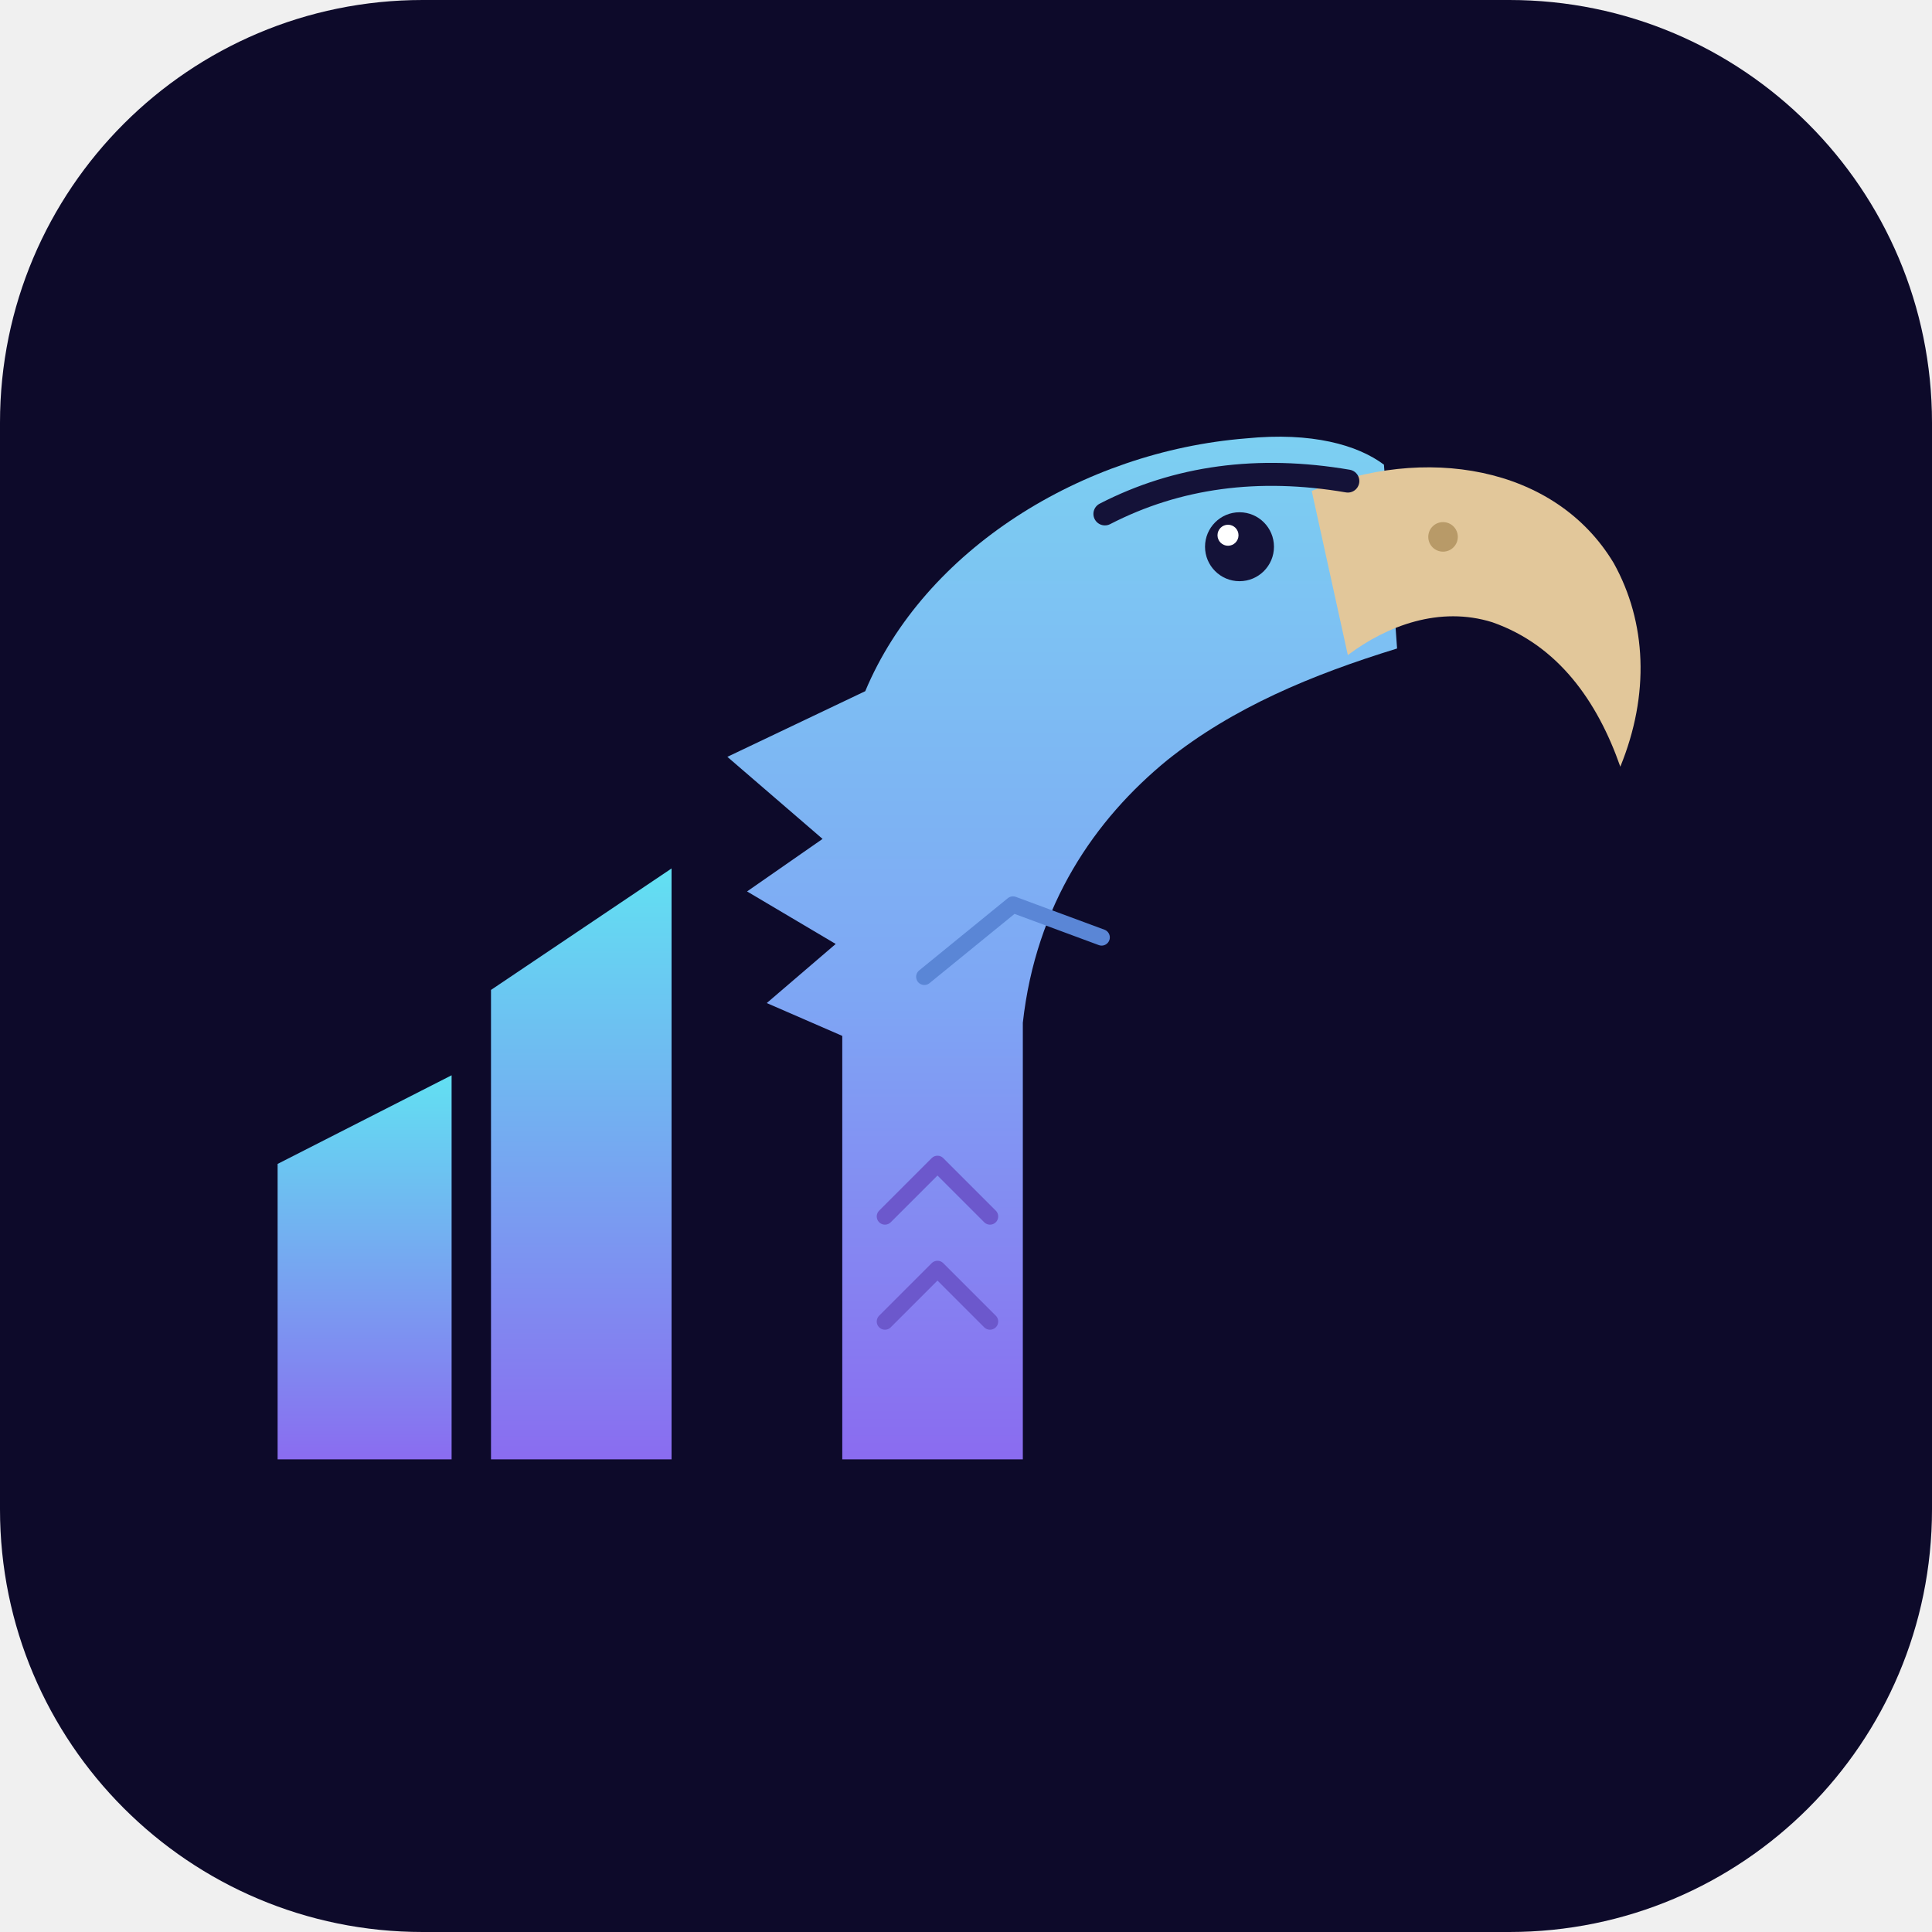
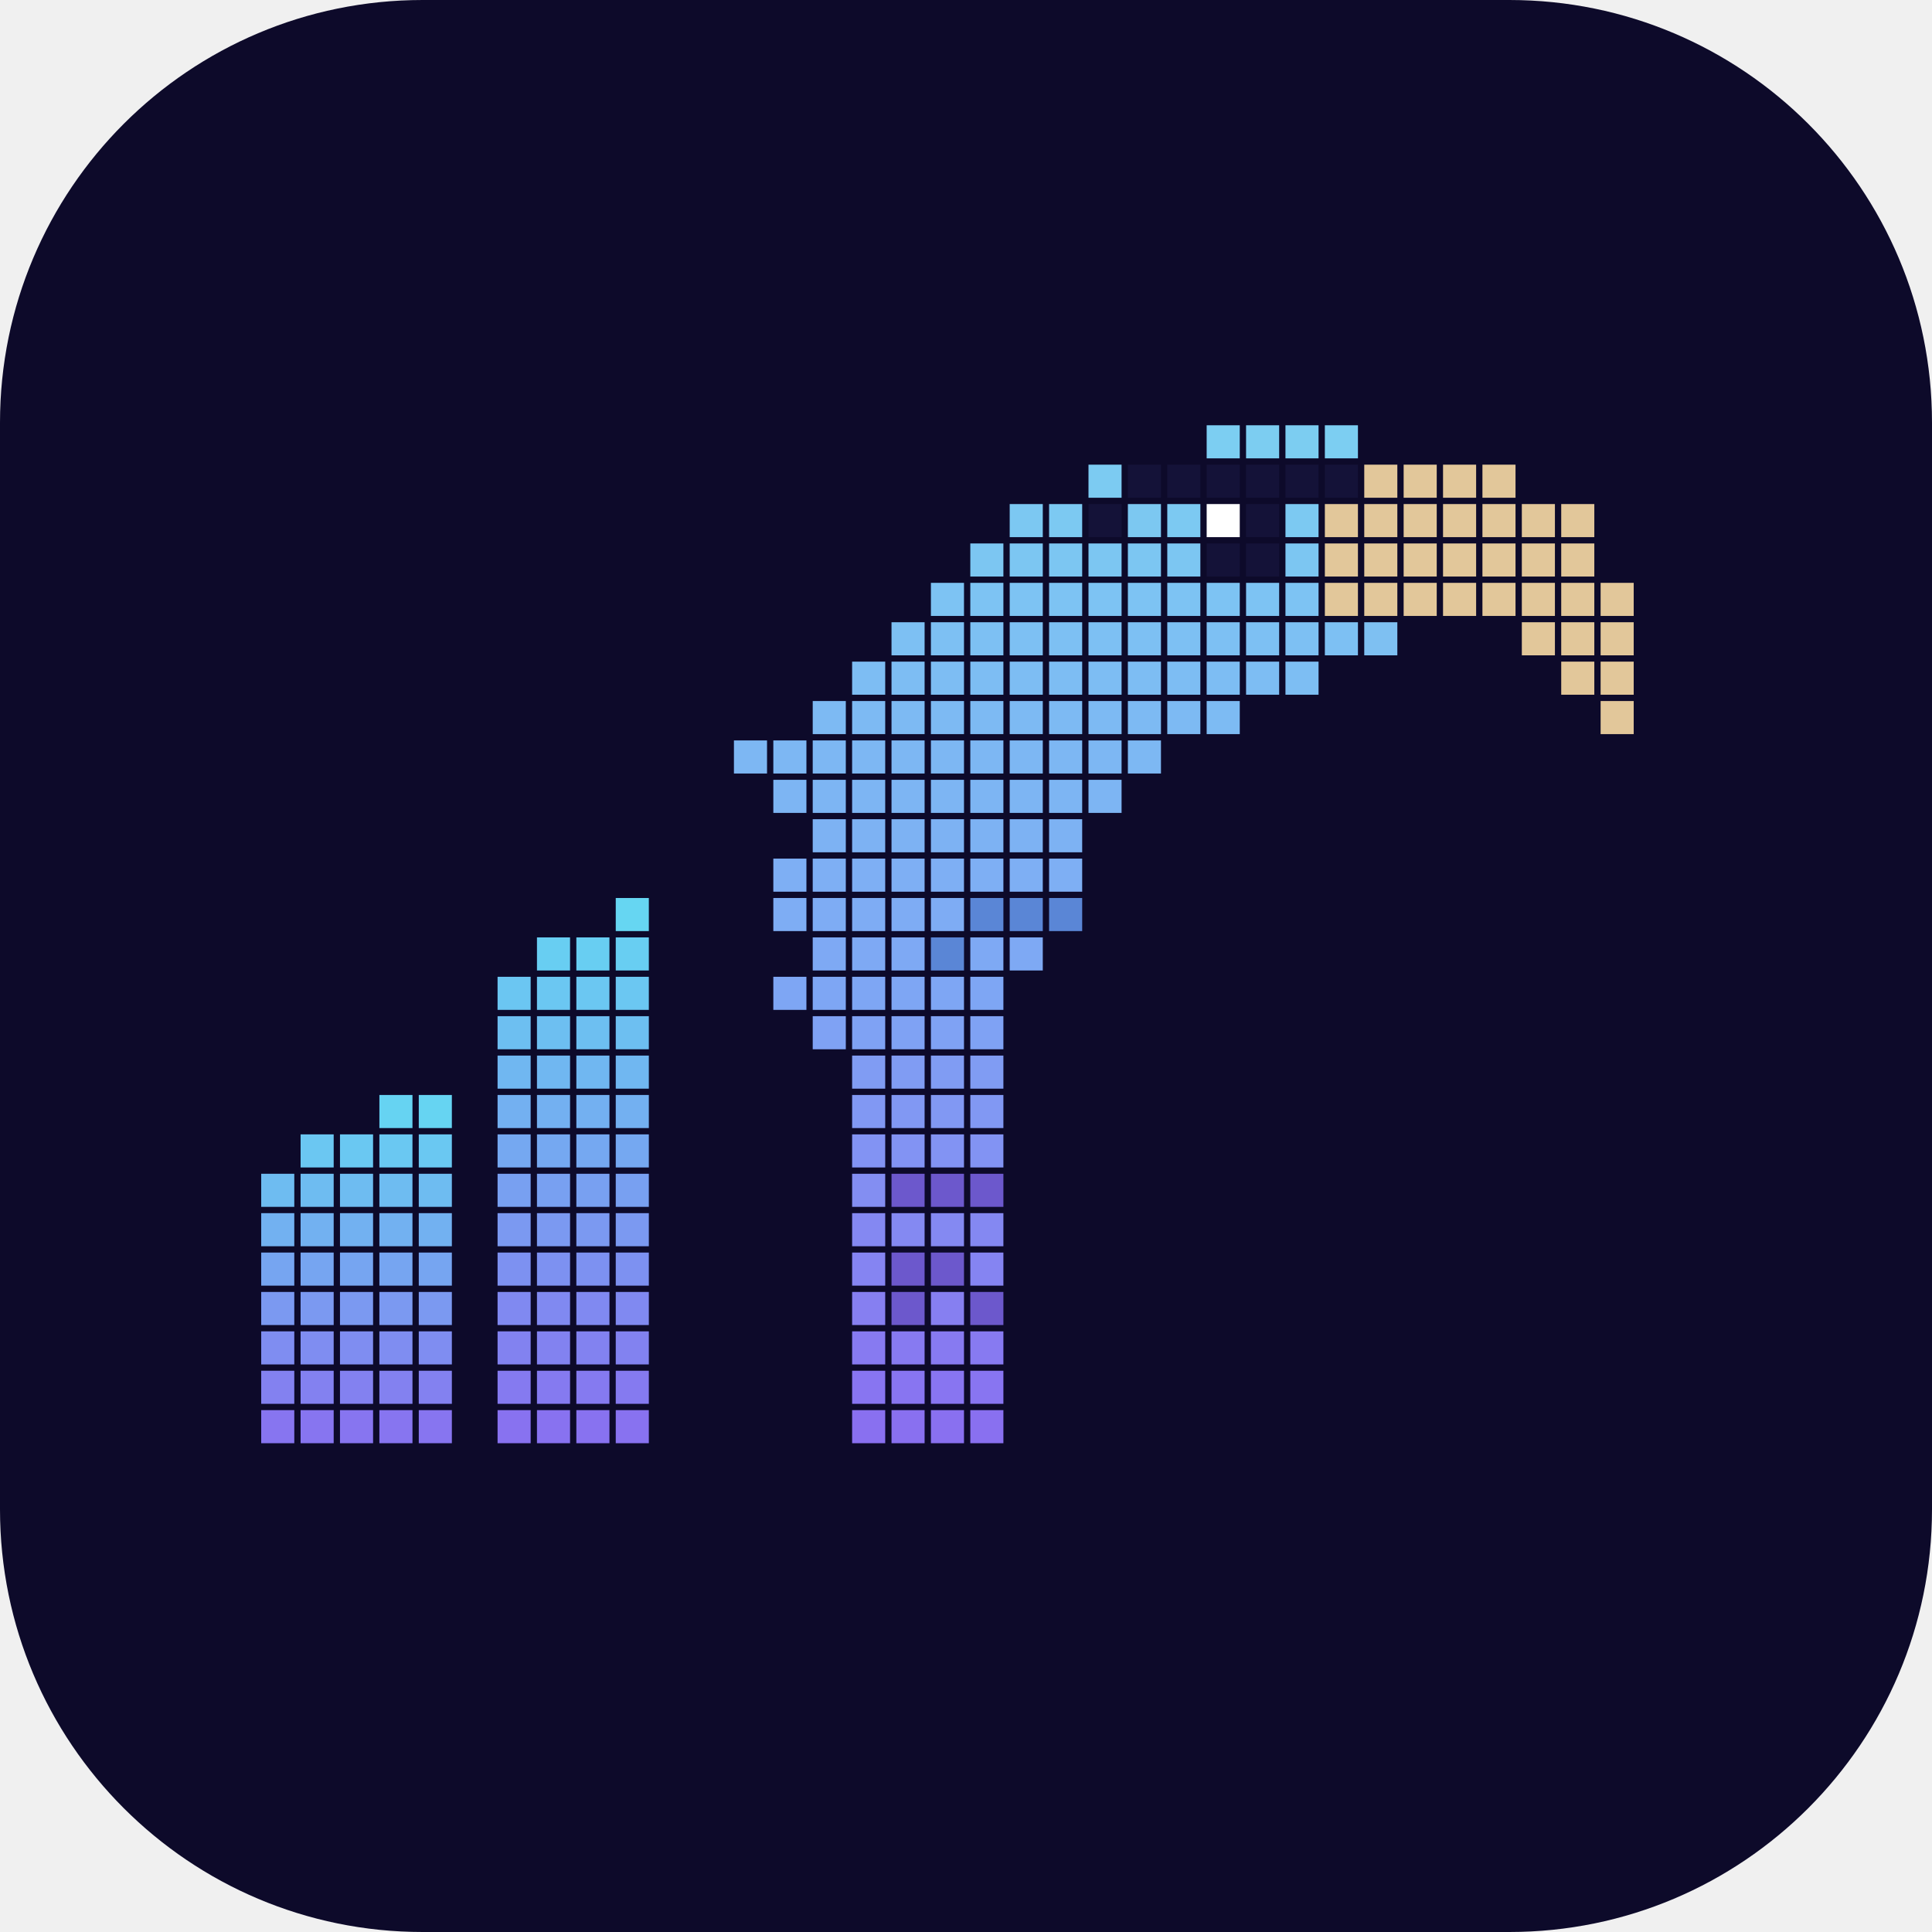
<svg xmlns="http://www.w3.org/2000/svg" viewBox="0 0 512 512">
  <defs>
    <linearGradient id="agila-body" x1="0" y1="0" x2="0" y2="1" gradientUnits="objectBoundingBox">
      <stop offset="0" stop-color="#7ccff2" />
      <stop offset=".55" stop-color="#7ea6f4" />
      <stop offset="1" stop-color="#8a6cf0" />
    </linearGradient>
    <linearGradient id="agila-bar" x1="0" y1="0" x2="0" y2="1">
      <stop offset="0" stop-color="#62e0f2" />
      <stop offset="1" stop-color="#8a6cf0" />
    </linearGradient>
  </defs>
  <rect width="512" height="512" rx="112" fill="#0d0a2a" />
  <g transform="translate(64 104) scale(.87) translate(-24 -30)">
-     <path fill="url(#agila-bar)" d="M35 265 L88 238 L88 355 L35 355 Z" />
-     <path fill="url(#agila-bar)" d="M100 212 L155 175 L155 355 L100 355 Z" />
-     <path fill="url(#agila-body)" d="M207 355 L207 226 L184 216 L205 198 L178 182 L201 166 L172 141 L214 121     C232 78 280 48 330 44 C350 42 364 46 372 52 L376 108 C350 116 326 126 306 142     C284 160 266 186 262 222 L262 355 Z" />
-     <path fill="#e2c79a" d="M350 60 C384 46 424 52 442 82 C452 100 453 122 444 144 C437 124 425 107 405 100 C389 95 373 101 361 110 Z" />
-     <circle cx="390" cy="74" r="4.5" fill="#b89a68" />
-     <path d="M287 67 Q320 50 361 57" fill="none" stroke="#141238" stroke-width="7" stroke-linecap="round" />
-     <circle cx="328" cy="77" r="10.5" fill="#141238" />
-     <circle cx="324.5" cy="73.5" r="3.2" fill="#ffffff" />
-     <path d="M232 208 L259 186 L286 196" fill="none" stroke="#5a86d6" stroke-width="5" stroke-linecap="round" stroke-linejoin="round" />
-     <path d="M220 281 L236 265 L252 281 M220 313 L236 297 L252 313" fill="none" stroke="#6c58cc" stroke-width="5" stroke-linecap="round" stroke-linejoin="round" />
+     <rect x="318" y="40" width="10.08" height="10.08" fill="#7ccef2" />
+     <rect x="330" y="40" width="10.08" height="10.08" fill="#7ccdf1" />
+     <rect x="342" y="40" width="10.08" height="10.08" fill="#7ccdf1" />
+     <rect x="354" y="40" width="10.08" height="10.08" fill="#7ccef2" />
+     <rect x="282" y="52" width="10.08" height="10.08" fill="#7ccbf2" />
+     <rect x="294" y="52" width="10.08" height="10.08" fill="#141238" />
+     <rect x="306" y="52" width="10.08" height="10.08" fill="#141238" />
+     <rect x="318" y="52" width="10.08" height="10.08" fill="#141238" />
+     <rect x="330" y="52" width="10.08" height="10.08" fill="#141238" />
+     <rect x="342" y="52" width="10.08" height="10.08" fill="#141238" />
+     <rect x="354" y="52" width="10.08" height="10.08" fill="#141238" />
+     <rect x="366" y="52" width="10.08" height="10.08" fill="#e2c79a" />
+     <rect x="378" y="52" width="10.08" height="10.08" fill="#e2c79a" />
+     <rect x="390" y="52" width="10.08" height="10.08" fill="#e2c79a" />
+     <rect x="402" y="52" width="10.08" height="10.08" fill="#e2c79a" />
+     <rect x="258" y="64" width="10.08" height="10.08" fill="#7cc8f2" />
+     <rect x="270" y="64" width="10.08" height="10.08" fill="#7cc9f2" />
+     <rect x="282" y="64" width="10.08" height="10.08" fill="#141238" />
+     <rect x="294" y="64" width="10.08" height="10.08" fill="#7cc8f1" />
+     <rect x="306" y="64" width="10.08" height="10.08" fill="#7cc9f2" />
+     <rect x="318" y="64" width="10.08" height="10.08" fill="#ffffff" />
+     <rect x="330" y="64" width="10.08" height="10.08" fill="#141238" />
+     <rect x="342" y="64" width="10.08" height="10.08" fill="#7cc9f2" />
+     <rect x="354" y="64" width="10.08" height="10.08" fill="#e2c79a" />
+     <rect x="366" y="64" width="10.08" height="10.08" fill="#e2c79a" />
+     <rect x="378" y="64" width="10.08" height="10.08" fill="#e2c79a" />
+     <rect x="390" y="64" width="10.08" height="10.08" fill="#e2c79a" />
+     <rect x="402" y="64" width="10.08" height="10.08" fill="#e2c79a" />
+     <rect x="414" y="64" width="10.08" height="10.08" fill="#e2c79a" />
+     <rect x="426" y="64" width="10.08" height="10.08" fill="#e2c79a" />
+     <rect x="246" y="76" width="10.08" height="10.08" fill="#7cc6f2" />
+     <rect x="258" y="76" width="10.08" height="10.08" fill="#7cc6f2" />
+     <rect x="270" y="76" width="10.08" height="10.08" fill="#7cc6f2" />
+     <rect x="282" y="76" width="10.08" height="10.08" fill="#7cc6f2" />
+     <rect x="294" y="76" width="10.08" height="10.08" fill="#7cc6f2" />
+     <rect x="306" y="76" width="10.08" height="10.08" fill="#7cc6f2" />
+     <rect x="318" y="76" width="10.08" height="10.08" fill="#141238" />
+     <rect x="330" y="76" width="10.08" height="10.08" fill="#141238" />
+     <rect x="342" y="76" width="10.08" height="10.08" fill="#7cc6f2" />
+     <rect x="354" y="76" width="10.08" height="10.08" fill="#e2c79a" />
+     <rect x="366" y="76" width="10.08" height="10.08" fill="#e2c79a" />
+     <rect x="378" y="76" width="10.08" height="10.08" fill="#e2c79a" />
+     <rect x="390" y="76" width="10.08" height="10.08" fill="#e2c79a" />
+     <rect x="402" y="76" width="10.08" height="10.08" fill="#e2c79a" />
+     <rect x="414" y="76" width="10.08" height="10.08" fill="#e2c79a" />
+     <rect x="426" y="76" width="10.08" height="10.08" fill="#e2c79a" />
+     <rect x="234" y="88" width="10.08" height="10.08" fill="#7dc3f3" />
+     <rect x="246" y="88" width="10.08" height="10.08" fill="#7dc3f3" />
+     <rect x="258" y="88" width="10.08" height="10.08" fill="#7dc3f3" />
+     <rect x="270" y="88" width="10.08" height="10.08" fill="#7dc3f3" />
+     <rect x="282" y="88" width="10.08" height="10.08" fill="#7dc3f3" />
+     <rect x="294" y="88" width="10.08" height="10.08" fill="#7dc3f3" />
+     <rect x="306" y="88" width="10.08" height="10.08" fill="#7dc3f3" />
+     <rect x="318" y="88" width="10.08" height="10.08" fill="#7dc3f3" />
+     <rect x="330" y="88" width="10.08" height="10.08" fill="#7dc3f3" />
+     <rect x="342" y="88" width="10.08" height="10.08" fill="#7dc3f3" />
+     <rect x="354" y="88" width="10.08" height="10.08" fill="#e2c79a" />
+     <rect x="366" y="88" width="10.08" height="10.08" fill="#e2c79a" />
+     <rect x="378" y="88" width="10.08" height="10.08" fill="#e2c79a" />
+     <rect x="390" y="88" width="10.08" height="10.08" fill="#e2c79a" />
+     <rect x="402" y="88" width="10.08" height="10.08" fill="#e2c79a" />
+     <rect x="414" y="88" width="10.08" height="10.08" fill="#e2c79a" />
+     <rect x="426" y="88" width="10.08" height="10.08" fill="#e2c79a" />
+     <rect x="438" y="88" width="10.08" height="10.08" fill="#e2c79a" />
+     <rect x="222" y="100" width="10.08" height="10.08" fill="#7dc0f3" />
+     <rect x="234" y="100" width="10.08" height="10.08" fill="#7dc0f3" />
+     <rect x="246" y="100" width="10.08" height="10.08" fill="#7dc0f3" />
+     <rect x="258" y="100" width="10.08" height="10.08" fill="#7dc0f3" />
+     <rect x="270" y="100" width="10.08" height="10.08" fill="#7dc0f3" />
+     <rect x="282" y="100" width="10.08" height="10.08" fill="#7dc0f3" />
+     <rect x="294" y="100" width="10.08" height="10.08" fill="#7dc0f3" />
+     <rect x="306" y="100" width="10.08" height="10.08" fill="#7dc0f3" />
+     <rect x="318" y="100" width="10.08" height="10.08" fill="#7dc0f3" />
+     <rect x="330" y="100" width="10.08" height="10.08" fill="#7dc0f3" />
+     <rect x="342" y="100" width="10.08" height="10.08" fill="#7dc0f3" />
+     <rect x="354" y="100" width="10.08" height="10.08" fill="#7dc0f3" />
+     <rect x="366" y="100" width="10.08" height="10.08" fill="#7ec0f2" />
+     <rect x="414" y="100" width="10.08" height="10.08" fill="#e2c79a" />
+     <rect x="426" y="100" width="10.08" height="10.08" fill="#e2c79a" />
+     <rect x="438" y="100" width="10.08" height="10.08" fill="#e2c79a" />
+     <rect x="210" y="112" width="10.08" height="10.08" fill="#7dbdf3" />
+     <rect x="222" y="112" width="10.08" height="10.08" fill="#7dbdf3" />
+     <rect x="234" y="112" width="10.08" height="10.08" fill="#7dbdf3" />
+     <rect x="246" y="112" width="10.08" height="10.08" fill="#7dbdf3" />
+     <rect x="258" y="112" width="10.08" height="10.08" fill="#7dbdf3" />
+     <rect x="270" y="112" width="10.08" height="10.08" fill="#7dbdf3" />
+     <rect x="282" y="112" width="10.08" height="10.08" fill="#7dbdf3" />
+     <rect x="294" y="112" width="10.08" height="10.08" fill="#7dbdf3" />
+     <rect x="306" y="112" width="10.08" height="10.08" fill="#7dbdf3" />
+     <rect x="318" y="112" width="10.08" height="10.08" fill="#7dbdf3" />
+     <rect x="330" y="112" width="10.08" height="10.08" fill="#7dbdf3" />
+     <rect x="342" y="112" width="10.08" height="10.08" fill="#7dbef3" />
+     <rect x="426" y="112" width="10.08" height="10.08" fill="#e2c79a" />
+     <rect x="438" y="112" width="10.08" height="10.08" fill="#e2c79a" />
+     <rect x="198" y="124" width="10.08" height="10.08" fill="#7dbaf3" />
+     <rect x="210" y="124" width="10.08" height="10.08" fill="#7dbaf3" />
+     <rect x="222" y="124" width="10.08" height="10.08" fill="#7dbaf3" />
+     <rect x="234" y="124" width="10.08" height="10.08" fill="#7dbaf3" />
+     <rect x="246" y="124" width="10.08" height="10.08" fill="#7dbaf3" />
+     <rect x="258" y="124" width="10.08" height="10.08" fill="#7dbaf3" />
+     <rect x="270" y="124" width="10.08" height="10.08" fill="#7dbaf3" />
+     <rect x="282" y="124" width="10.08" height="10.08" fill="#7dbaf3" />
+     <rect x="294" y="124" width="10.08" height="10.08" fill="#7dbaf3" />
+     <rect x="306" y="124" width="10.08" height="10.08" fill="#7dbaf3" />
+     <rect x="318" y="124" width="10.08" height="10.08" fill="#7dbbf3" />
+     <rect x="438" y="124" width="10.08" height="10.08" fill="#e2c79a" />
+     <rect x="174" y="136" width="10.08" height="10.08" fill="#7db7f3" />
+     <rect x="186" y="136" width="10.08" height="10.08" fill="#7db7f3" />
+     <rect x="198" y="136" width="10.08" height="10.08" fill="#7db7f3" />
+     <rect x="210" y="136" width="10.08" height="10.08" fill="#7db7f3" />
+     <rect x="222" y="136" width="10.08" height="10.08" fill="#7db7f3" />
+     <rect x="234" y="136" width="10.08" height="10.08" fill="#7db7f3" />
+     <rect x="246" y="136" width="10.08" height="10.08" fill="#7db7f3" />
+     <rect x="258" y="136" width="10.08" height="10.08" fill="#7db7f3" />
+     <rect x="270" y="136" width="10.08" height="10.08" fill="#7db7f3" />
+     <rect x="282" y="136" width="10.08" height="10.08" fill="#7db7f3" />
+     <rect x="294" y="136" width="10.08" height="10.08" fill="#7db8f3" />
+     <rect x="186" y="148" width="10.08" height="10.08" fill="#7db5f3" />
+     <rect x="198" y="148" width="10.08" height="10.08" fill="#7db5f3" />
+     <rect x="210" y="148" width="10.08" height="10.08" fill="#7db5f3" />
+     <rect x="222" y="148" width="10.08" height="10.08" fill="#7db5f3" />
+     <rect x="234" y="148" width="10.08" height="10.08" fill="#7db5f3" />
+     <rect x="246" y="148" width="10.08" height="10.08" fill="#7db5f3" />
+     <rect x="258" y="148" width="10.08" height="10.08" fill="#7db5f3" />
+     <rect x="270" y="148" width="10.08" height="10.08" fill="#7db5f3" />
+     <rect x="282" y="148" width="10.08" height="10.08" fill="#7db5f3" />
+     <rect x="198" y="160" width="10.08" height="10.08" fill="#7db2f3" />
+     <rect x="210" y="160" width="10.08" height="10.08" fill="#7db2f3" />
+     <rect x="222" y="160" width="10.08" height="10.08" fill="#7db2f3" />
+     <rect x="234" y="160" width="10.08" height="10.08" fill="#7db2f3" />
+     <rect x="246" y="160" width="10.08" height="10.08" fill="#7db2f3" />
+     <rect x="258" y="160" width="10.08" height="10.08" fill="#7db2f3" />
+     <rect x="270" y="160" width="10.08" height="10.08" fill="#7db2f3" />
+     <rect x="186" y="172" width="10.08" height="10.08" fill="#7eaff4" />
+     <rect x="198" y="172" width="10.08" height="10.08" fill="#7eaff4" />
+     <rect x="210" y="172" width="10.08" height="10.08" fill="#7eaff4" />
+     <rect x="222" y="172" width="10.08" height="10.08" fill="#7eaff4" />
+     <rect x="234" y="172" width="10.08" height="10.08" fill="#7eaff4" />
+     <rect x="246" y="172" width="10.08" height="10.08" fill="#7eaff4" />
+     <rect x="258" y="172" width="10.08" height="10.08" fill="#7eaff4" />
+     <rect x="270" y="172" width="10.08" height="10.08" fill="#7eaff4" />
+     <rect x="138" y="184" width="10.08" height="10.08" fill="#66d6f2" />
+     <rect x="186" y="184" width="10.08" height="10.08" fill="#7eadf4" />
+     <rect x="198" y="184" width="10.08" height="10.08" fill="#7eacf4" />
+     <rect x="210" y="184" width="10.08" height="10.08" fill="#7eacf4" />
+     <rect x="222" y="184" width="10.08" height="10.08" fill="#7eacf4" />
+     <rect x="234" y="184" width="10.08" height="10.08" fill="#7eacf4" />
+     <rect x="246" y="184" width="10.08" height="10.08" fill="#5a86d6" />
+     <rect x="258" y="184" width="10.08" height="10.08" fill="#5a86d6" />
+     <rect x="270" y="184" width="10.08" height="10.08" fill="#5a86d6" />
+     <rect x="114" y="196" width="10.08" height="10.08" fill="#68cef2" />
+     <rect x="126" y="196" width="10.08" height="10.08" fill="#68cef2" />
+     <rect x="138" y="196" width="10.08" height="10.08" fill="#68cef2" />
+     <rect x="198" y="196" width="10.08" height="10.08" fill="#7ea9f4" />
+     <rect x="210" y="196" width="10.08" height="10.08" fill="#7ea9f4" />
+     <rect x="222" y="196" width="10.08" height="10.08" fill="#7ea9f4" />
+     <rect x="234" y="196" width="10.08" height="10.08" fill="#5a86d6" />
+     <rect x="246" y="196" width="10.08" height="10.08" fill="#7ea9f4" />
+     <rect x="258" y="196" width="10.08" height="10.08" fill="#7ea9f4" />
+     <rect x="102" y="208" width="10.08" height="10.08" fill="#6bc6f2" />
+     <rect x="114" y="208" width="10.08" height="10.08" fill="#6bc7f2" />
+     <rect x="126" y="208" width="10.08" height="10.08" fill="#6bc7f2" />
+     <rect x="138" y="208" width="10.08" height="10.08" fill="#6bc7f2" />
+     <rect x="186" y="208" width="10.08" height="10.08" fill="#7ea6f4" />
+     <rect x="198" y="208" width="10.08" height="10.08" fill="#7ea6f4" />
+     <rect x="210" y="208" width="10.08" height="10.08" fill="#7ea6f4" />
+     <rect x="222" y="208" width="10.08" height="10.08" fill="#7ea6f4" />
+     <rect x="234" y="208" width="10.08" height="10.08" fill="#7ea6f4" />
+     <rect x="246" y="208" width="10.08" height="10.08" fill="#7ea6f4" />
+     <rect x="102" y="220" width="10.08" height="10.08" fill="#6dbff1" />
+     <rect x="114" y="220" width="10.08" height="10.08" fill="#6dbff1" />
+     <rect x="126" y="220" width="10.08" height="10.08" fill="#6dbff1" />
+     <rect x="138" y="220" width="10.08" height="10.08" fill="#6dbff1" />
+     <rect x="198" y="220" width="10.08" height="10.08" fill="#7fa2f4" />
+     <rect x="210" y="220" width="10.08" height="10.08" fill="#7fa2f4" />
+     <rect x="222" y="220" width="10.08" height="10.08" fill="#7fa2f4" />
+     <rect x="234" y="220" width="10.08" height="10.08" fill="#7fa2f4" />
+     <rect x="246" y="220" width="10.08" height="10.08" fill="#7fa2f4" />
+     <rect x="102" y="232" width="10.08" height="10.08" fill="#70b7f1" />
+     <rect x="114" y="232" width="10.08" height="10.08" fill="#70b7f1" />
+     <rect x="126" y="232" width="10.08" height="10.08" fill="#70b7f1" />
+     <rect x="138" y="232" width="10.08" height="10.08" fill="#70b7f1" />
+     <rect x="210" y="232" width="10.08" height="10.08" fill="#809cf3" />
+     <rect x="222" y="232" width="10.08" height="10.08" fill="#809cf3" />
+     <rect x="234" y="232" width="10.08" height="10.08" fill="#809cf3" />
+     <rect x="246" y="232" width="10.08" height="10.08" fill="#809cf3" />
+     <rect x="66" y="244" width="10.08" height="10.08" fill="#66d3f2" />
+     <rect x="78" y="244" width="10.08" height="10.08" fill="#66d4f2" />
+     <rect x="102" y="244" width="10.08" height="10.08" fill="#73b0f1" />
+     <rect x="114" y="244" width="10.08" height="10.08" fill="#73b0f1" />
+     <rect x="126" y="244" width="10.08" height="10.08" fill="#73b0f1" />
+     <rect x="138" y="244" width="10.08" height="10.08" fill="#73b0f1" />
+     <rect x="210" y="244" width="10.08" height="10.08" fill="#8198f3" />
+     <rect x="222" y="244" width="10.08" height="10.08" fill="#8198f3" />
+     <rect x="234" y="244" width="10.08" height="10.08" fill="#8198f3" />
+     <rect x="246" y="244" width="10.08" height="10.08" fill="#8198f3" />
+     <rect x="42" y="256" width="10.08" height="10.08" fill="#6bc7f2" />
+     <rect x="54" y="256" width="10.08" height="10.08" fill="#6ac8f2" />
+     <rect x="66" y="256" width="10.08" height="10.08" fill="#6ac8f2" />
+     <rect x="78" y="256" width="10.08" height="10.08" fill="#6ac8f2" />
+     <rect x="102" y="256" width="10.08" height="10.08" fill="#75a8f1" />
+     <rect x="114" y="256" width="10.08" height="10.08" fill="#75a8f1" />
+     <rect x="126" y="256" width="10.08" height="10.08" fill="#75a8f1" />
+     <rect x="138" y="256" width="10.08" height="10.08" fill="#75a8f1" />
+     <rect x="210" y="256" width="10.08" height="10.08" fill="#8293f3" />
+     <rect x="222" y="256" width="10.08" height="10.08" fill="#8293f3" />
+     <rect x="234" y="256" width="10.08" height="10.08" fill="#8293f3" />
+     <rect x="246" y="256" width="10.08" height="10.08" fill="#8293f3" />
+     <rect x="30" y="268" width="10.08" height="10.08" fill="#6ebcf1" />
+     <rect x="42" y="268" width="10.08" height="10.08" fill="#6ebcf1" />
+     <rect x="54" y="268" width="10.08" height="10.08" fill="#6ebcf1" />
+     <rect x="66" y="268" width="10.08" height="10.08" fill="#6ebcf1" />
+     <rect x="78" y="268" width="10.08" height="10.08" fill="#6ebcf1" />
+     <rect x="102" y="268" width="10.08" height="10.08" fill="#78a0f1" />
+     <rect x="114" y="268" width="10.08" height="10.08" fill="#78a0f1" />
+     <rect x="126" y="268" width="10.08" height="10.08" fill="#78a0f1" />
+     <rect x="138" y="268" width="10.08" height="10.08" fill="#78a0f1" />
+     <rect x="210" y="268" width="10.08" height="10.08" fill="#838ef2" />
+     <rect x="222" y="268" width="10.08" height="10.08" fill="#6c58cc" />
+     <rect x="234" y="268" width="10.08" height="10.08" fill="#6c58cc" />
+     <rect x="246" y="268" width="10.08" height="10.08" fill="#6c58cc" />
+     <rect x="30" y="280" width="10.08" height="10.08" fill="#72b1f1" />
+     <rect x="42" y="280" width="10.08" height="10.08" fill="#72b1f1" />
+     <rect x="54" y="280" width="10.08" height="10.08" fill="#72b1f1" />
+     <rect x="66" y="280" width="10.08" height="10.08" fill="#72b1f1" />
+     <rect x="78" y="280" width="10.08" height="10.08" fill="#72b1f1" />
+     <rect x="102" y="280" width="10.08" height="10.08" fill="#7b99f1" />
+     <rect x="114" y="280" width="10.08" height="10.08" fill="#7b99f1" />
+     <rect x="126" y="280" width="10.08" height="10.08" fill="#7b99f1" />
+     <rect x="138" y="280" width="10.08" height="10.08" fill="#7b99f1" />
+     <rect x="210" y="280" width="10.08" height="10.08" fill="#8488f2" />
+     <rect x="222" y="280" width="10.08" height="10.08" fill="#8489f2" />
+     <rect x="234" y="280" width="10.08" height="10.08" fill="#8489f2" />
+     <rect x="246" y="280" width="10.08" height="10.08" fill="#8488f2" />
+     <rect x="30" y="292" width="10.08" height="10.08" fill="#76a5f1" />
+     <rect x="42" y="292" width="10.08" height="10.08" fill="#76a5f1" />
+     <rect x="54" y="292" width="10.08" height="10.08" fill="#76a5f1" />
+     <rect x="66" y="292" width="10.08" height="10.08" fill="#76a5f1" />
+     <rect x="78" y="292" width="10.08" height="10.08" fill="#76a5f1" />
+     <rect x="102" y="292" width="10.08" height="10.08" fill="#7d91f1" />
+     <rect x="114" y="292" width="10.08" height="10.08" fill="#7d91f1" />
+     <rect x="126" y="292" width="10.08" height="10.08" fill="#7d91f1" />
+     <rect x="138" y="292" width="10.08" height="10.08" fill="#7d91f1" />
+     <rect x="210" y="292" width="10.08" height="10.08" fill="#8584f2" />
+     <rect x="222" y="292" width="10.08" height="10.08" fill="#6c58cc" />
+     <rect x="234" y="292" width="10.08" height="10.08" fill="#6c58cc" />
+     <rect x="246" y="292" width="10.08" height="10.08" fill="#8584f2" />
+     <rect x="30" y="304" width="10.08" height="10.08" fill="#7b99f1" />
+     <rect x="42" y="304" width="10.08" height="10.08" fill="#7b99f1" />
+     <rect x="54" y="304" width="10.08" height="10.08" fill="#7b99f1" />
+     <rect x="66" y="304" width="10.08" height="10.08" fill="#7b99f1" />
+     <rect x="78" y="304" width="10.08" height="10.08" fill="#7b99f1" />
+     <rect x="102" y="304" width="10.08" height="10.08" fill="#8089f1" />
+     <rect x="114" y="304" width="10.08" height="10.08" fill="#8089f1" />
+     <rect x="126" y="304" width="10.08" height="10.08" fill="#8089f1" />
+     <rect x="138" y="304" width="10.08" height="10.08" fill="#8089f1" />
+     <rect x="210" y="304" width="10.08" height="10.08" fill="#867ff1" />
+     <rect x="222" y="304" width="10.08" height="10.08" fill="#6c58cc" />
+     <rect x="234" y="304" width="10.08" height="10.08" fill="#867ff1" />
+     <rect x="246" y="304" width="10.08" height="10.08" fill="#6c58cc" />
+     <rect x="30" y="316" width="10.08" height="10.08" fill="#7f8df1" />
+     <rect x="42" y="316" width="10.08" height="10.08" fill="#7f8df1" />
+     <rect x="54" y="316" width="10.08" height="10.08" fill="#7f8df1" />
+     <rect x="66" y="316" width="10.08" height="10.08" fill="#7f8df1" />
+     <rect x="78" y="316" width="10.08" height="10.08" fill="#7f8df1" />
+     <rect x="102" y="316" width="10.08" height="10.08" fill="#8282f0" />
+     <rect x="114" y="316" width="10.08" height="10.08" fill="#8282f0" />
+     <rect x="126" y="316" width="10.08" height="10.08" fill="#8282f0" />
+     <rect x="138" y="316" width="10.08" height="10.08" fill="#8282f0" />
+     <rect x="210" y="316" width="10.08" height="10.08" fill="#877af1" />
+     <rect x="222" y="316" width="10.08" height="10.08" fill="#877af1" />
+     <rect x="234" y="316" width="10.08" height="10.08" fill="#877af1" />
+     <rect x="246" y="316" width="10.08" height="10.08" fill="#877af1" />
+     <rect x="30" y="328" width="10.08" height="10.08" fill="#8381f0" />
+     <rect x="42" y="328" width="10.08" height="10.08" fill="#8381f0" />
+     <rect x="54" y="328" width="10.08" height="10.08" fill="#8381f0" />
+     <rect x="66" y="328" width="10.08" height="10.08" fill="#8381f0" />
+     <rect x="78" y="328" width="10.08" height="10.08" fill="#8381f0" />
+     <rect x="102" y="328" width="10.08" height="10.08" fill="#857af0" />
+     <rect x="114" y="328" width="10.08" height="10.08" fill="#857af0" />
+     <rect x="126" y="328" width="10.08" height="10.08" fill="#857af0" />
+     <rect x="138" y="328" width="10.08" height="10.08" fill="#857af0" />
+     <rect x="210" y="328" width="10.08" height="10.08" fill="#8875f1" />
+     <rect x="222" y="328" width="10.08" height="10.08" fill="#8875f1" />
+     <rect x="234" y="328" width="10.08" height="10.08" fill="#8875f1" />
+     <rect x="246" y="328" width="10.08" height="10.08" fill="#8875f1" />
+     <rect x="30" y="340" width="10.08" height="10.08" fill="#8775f0" />
+     <rect x="42" y="340" width="10.08" height="10.08" fill="#8775f0" />
+     <rect x="54" y="340" width="10.08" height="10.08" fill="#8775f0" />
+     <rect x="66" y="340" width="10.08" height="10.08" fill="#8775f0" />
+     <rect x="78" y="340" width="10.08" height="10.08" fill="#8775f0" />
+     <rect x="102" y="340" width="10.08" height="10.08" fill="#8872f0" />
+     <rect x="114" y="340" width="10.08" height="10.08" fill="#8872f0" />
+     <rect x="126" y="340" width="10.08" height="10.08" fill="#8872f0" />
+     <rect x="138" y="340" width="10.08" height="10.08" fill="#8872f0" />
+     <rect x="210" y="340" width="10.08" height="10.08" fill="#8970f0" />
+     <rect x="222" y="340" width="10.08" height="10.08" fill="#8970f0" />
+     <rect x="234" y="340" width="10.08" height="10.08" fill="#8970f0" />
+     <rect x="246" y="340" width="10.08" height="10.08" fill="#8970f0" />
  </g>
</svg>
